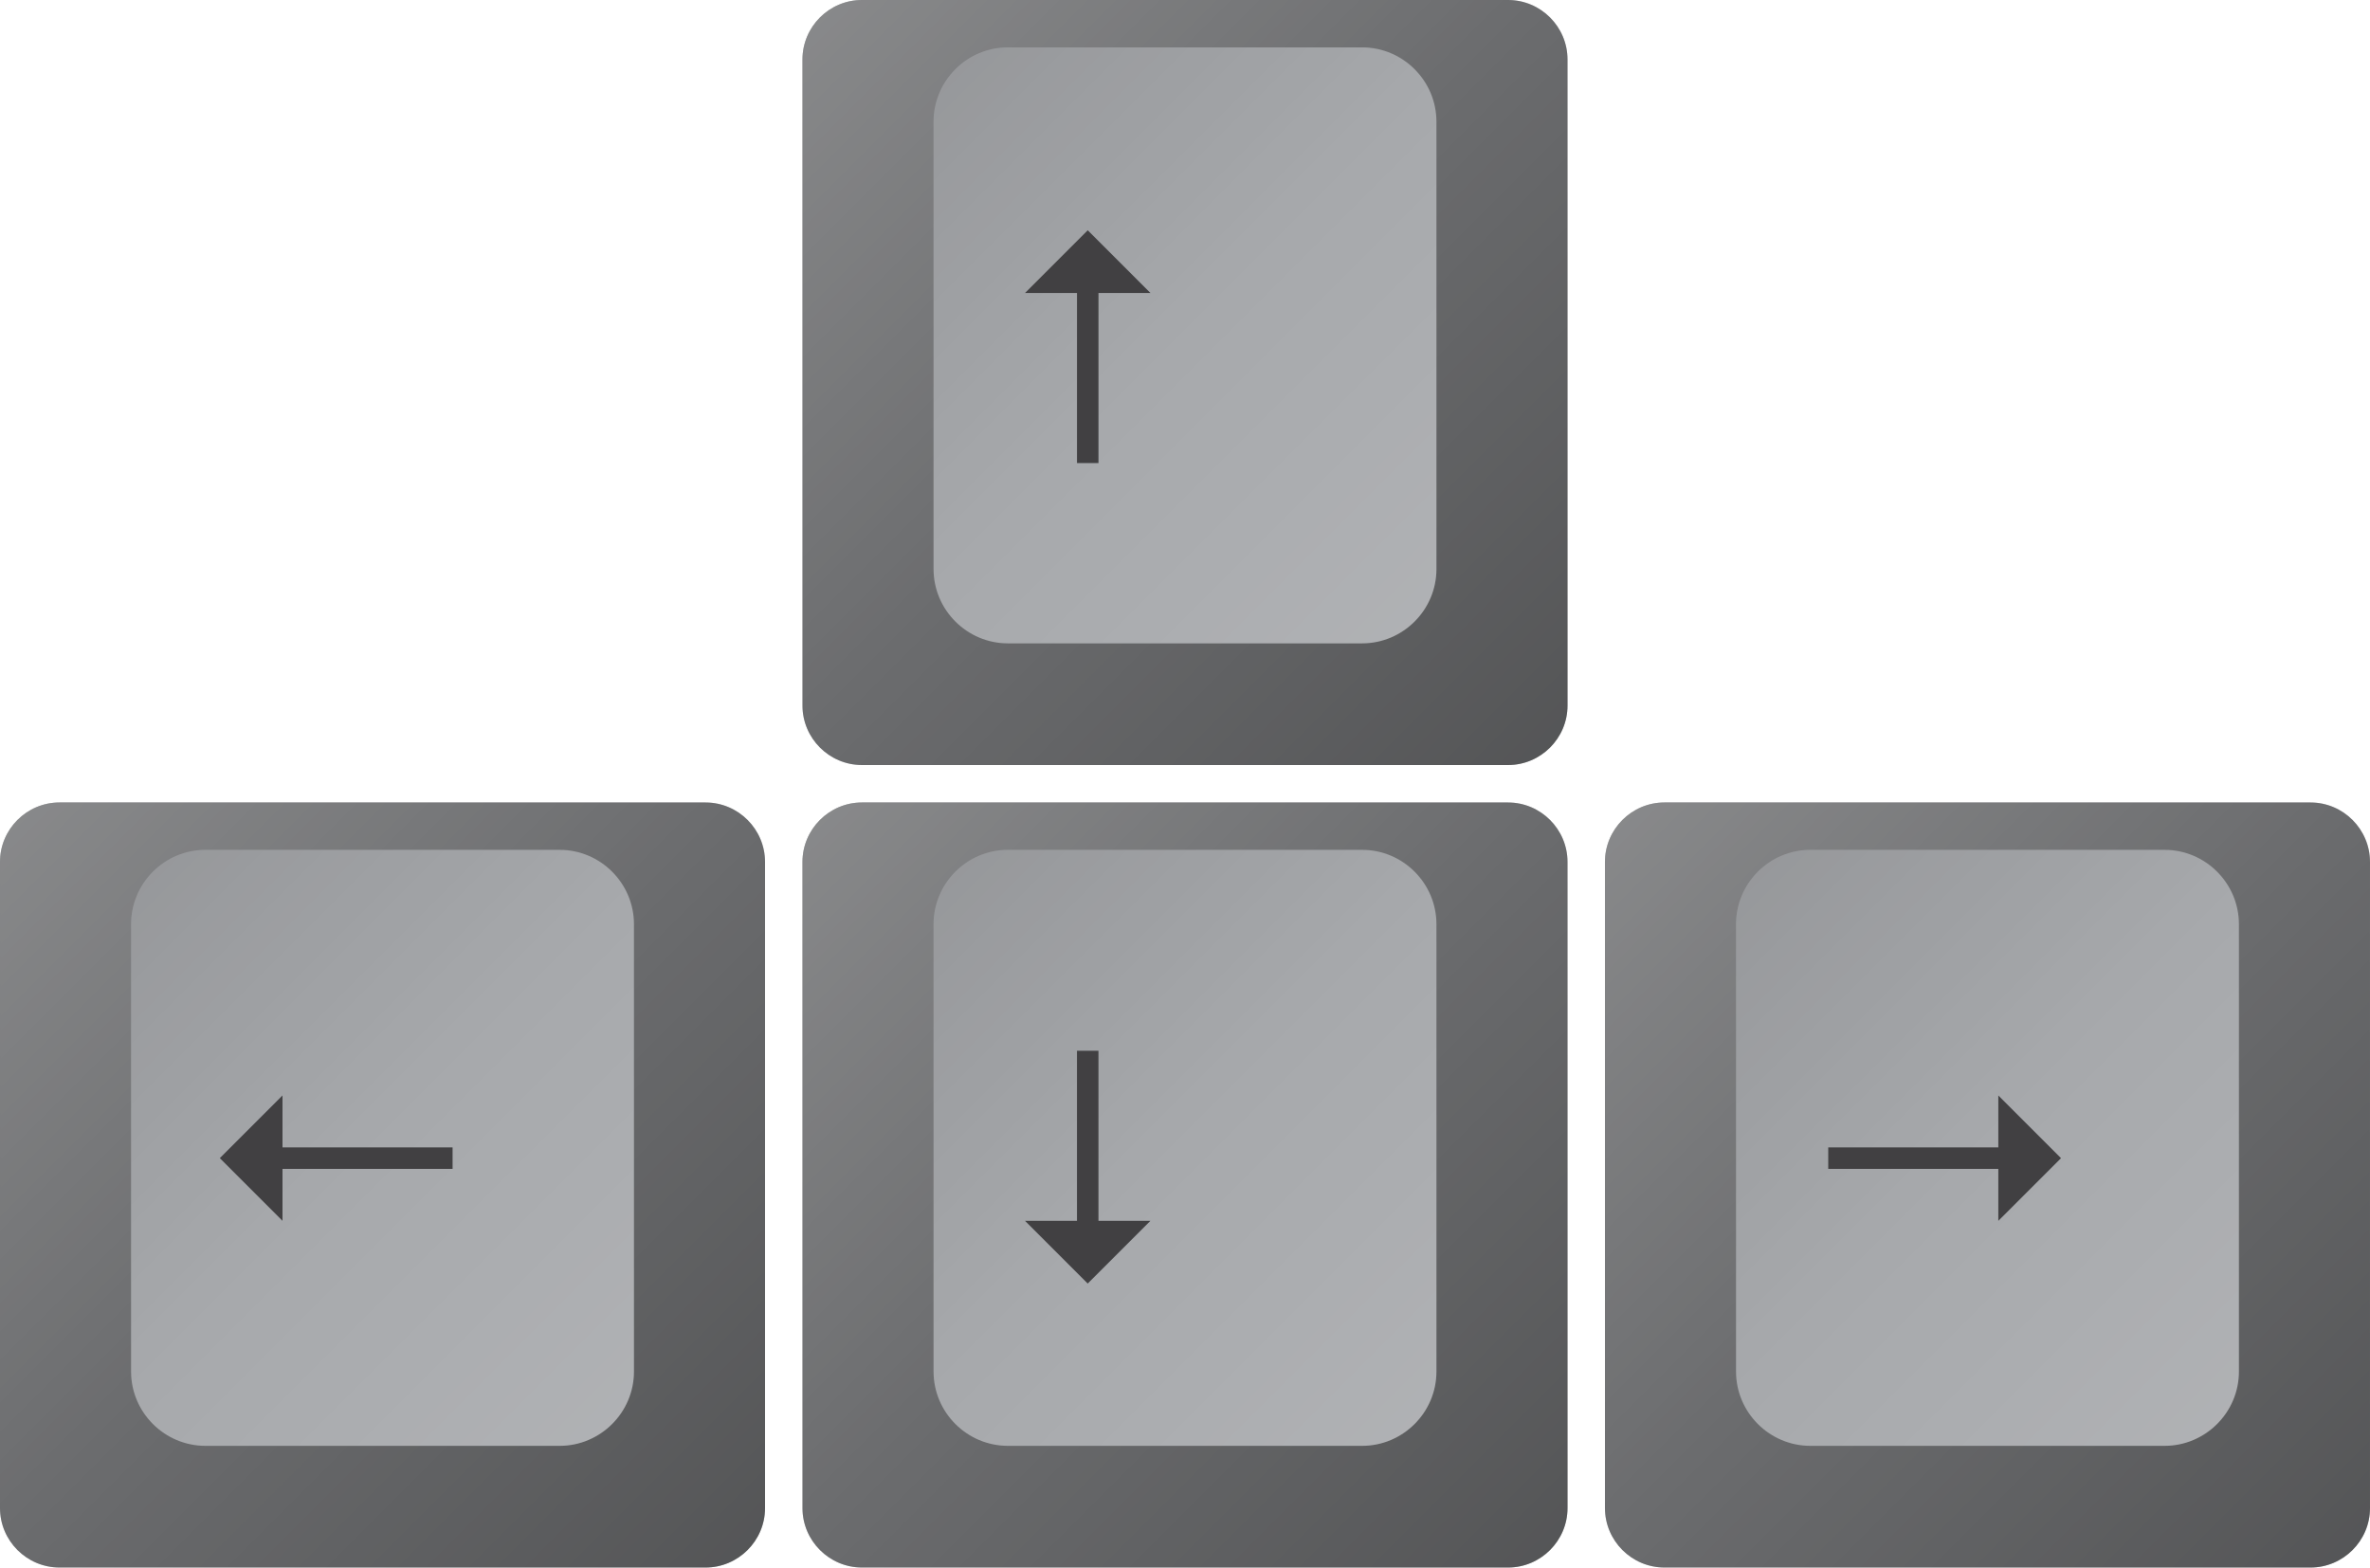
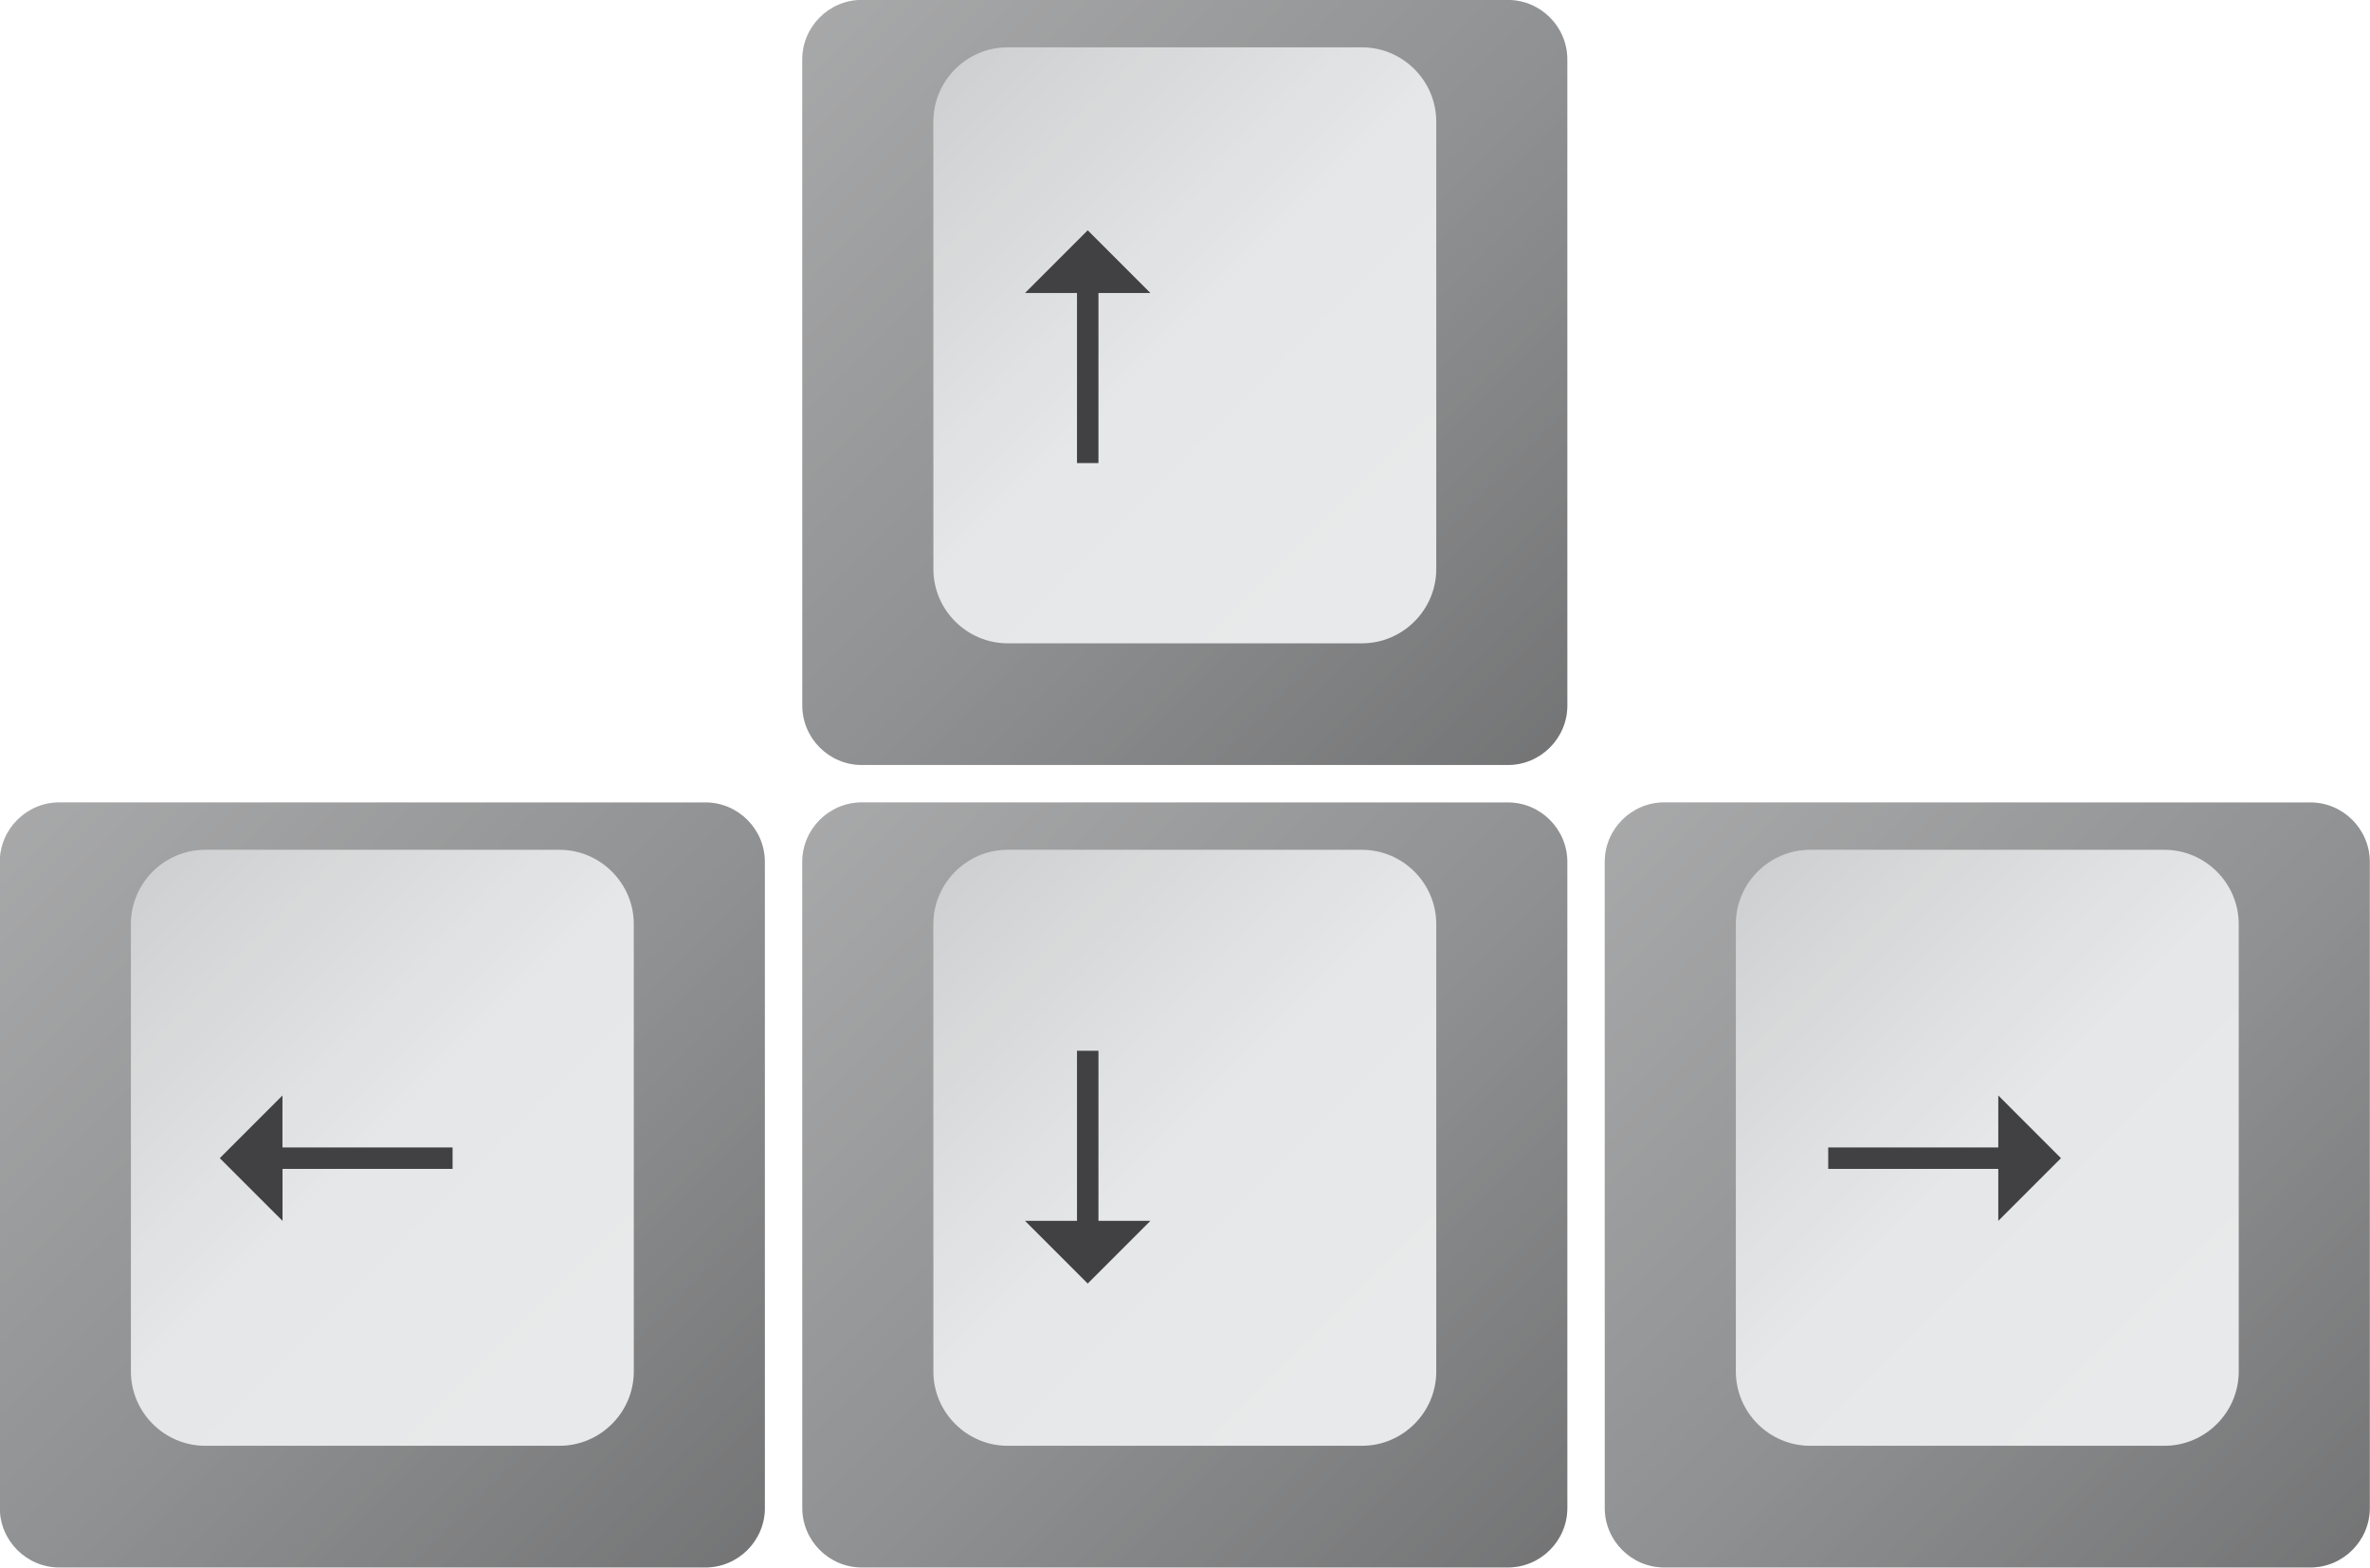
- <svg xmlns="http://www.w3.org/2000/svg" width="42.196mm" height="27.908mm" viewBox="0 0 42.196 27.908" version="1.1" id="svg5">
-   <defs id="defs2" />
-   <g id="layer1" transform="translate(-109.6206,-95.65549)">
-     <g id="g5253" transform="matrix(0.2645833,0,0,0.2645833,24.18967,56.72596)">
-       <g id="ANSI" transform="translate(-542.3713,-124.1248)">
-         <g id="g618">
-           <path fill="#a7a9ac" d="m 869.26,376.74 c -2.2,0 -4,-1.8 -4,-4 v -43.48 c 0,-2.2 1.8,-4 4,-4 h 43.48 c 2.2,0 4,1.8 4,4 v 43.48 c 0,2.2 -1.8,4 -4,4 z" id="path588" />
-           <path opacity="0.3" d="m 869.26,376.74 c -2.2,0 -4,-1.8 -4,-4 v -43.48 c 0,-2.2 1.8,-4 4,-4 h 43.48 c 2.2,0 4,1.8 4,4 v 43.48 c 0,2.2 -1.8,4 -4,4 z" id="path590" />
-           <path opacity="0.1" d="m 869.26,376.74 c -2.2,0 -4,-1.8 -4,-4 v -43.48 c 0,-2.2 1.8,-4 4,-4 h 43.48 c 2.2,0 4,1.8 4,4 v 43.48 c 0,2.2 -1.8,4 -4,4 z" id="path592" />
-           <linearGradient id="SVGID_37_" gradientUnits="userSpaceOnUse" x1="866.435" y1="326.435" x2="915.565" y2="375.565">
-             <stop offset="0" style="stop-color:#FFFFFF" id="stop594" />
-             <stop offset="0.5" style="stop-color:#FFFFFF;stop-opacity:0" id="stop596" />
-             <stop offset="0.505" style="stop-color:#020202;stop-opacity:0" id="stop598" />
-             <stop offset="1" style="stop-color:#000000" id="stop600" />
-           </linearGradient>
-           <path opacity="0.2" fill="url(#SVGID_37_)" d="m 869.26,376.74 c -2.2,0 -4,-1.8 -4,-4 v -43.48 c 0,-2.2 1.8,-4 4,-4 h 43.48 c 2.2,0 4,1.8 4,4 v 43.48 c 0,2.2 -1.8,4 -4,4 z" id="path603" style="fill:url(#SVGID_37_)" />
-           <path fill="#a7a9ac" d="m 874.08,363.552 c 0,2.75 2.25,5 5,5 h 23.84 c 2.75,0 5,-2.25 5,-5 v -30.104 c 0,-2.75 -2.25,-5 -5,-5 h -23.84 c -2.75,0 -5,2.25 -5,5 z" id="path605" />
-           <linearGradient id="SVGID_38_" gradientUnits="userSpaceOnUse" x1="908.017" y1="365.517" x2="873.983" y2="331.483">
-             <stop offset="0" style="stop-color:#FFFFFF" id="stop607" />
-             <stop offset="0.5" style="stop-color:#FFFFFF;stop-opacity:0" id="stop609" />
-             <stop offset="0.505" style="stop-color:#020202;stop-opacity:0" id="stop611" />
-             <stop offset="1" style="stop-color:#000000" id="stop613" />
-           </linearGradient>
-           <path opacity="0.1" fill="url(#SVGID_38_)" d="m 874.08,363.552 c 0,2.75 2.25,5 5,5 h 23.84 c 2.75,0 5,-2.25 5,-5 v -30.104 c 0,-2.75 -2.25,-5 -5,-5 h -23.84 c -2.75,0 -5,2.25 -5,5 z" id="path616" style="fill:url(#SVGID_38_)" />
-         </g>
-         <g id="g650">
-           <path fill="#a7a9ac" d="m 923.26,322.74 c -2.2,0 -4,-1.8 -4,-4 v -43.48 c 0,-2.2 1.8,-4 4,-4 h 43.48 c 2.2,0 4,1.8 4,4 v 43.48 c 0,2.2 -1.8,4 -4,4 z" id="path620" />
-           <path opacity="0.3" d="m 923.26,322.74 c -2.2,0 -4,-1.8 -4,-4 v -43.48 c 0,-2.2 1.8,-4 4,-4 h 43.48 c 2.2,0 4,1.8 4,4 v 43.48 c 0,2.2 -1.8,4 -4,4 z" id="path622" />
-           <path opacity="0.1" d="m 923.26,322.74 c -2.2,0 -4,-1.8 -4,-4 v -43.48 c 0,-2.2 1.8,-4 4,-4 h 43.48 c 2.2,0 4,1.8 4,4 v 43.48 c 0,2.2 -1.8,4 -4,4 z" id="path624" />
-           <linearGradient id="SVGID_39_" gradientUnits="userSpaceOnUse" x1="920.435" y1="272.435" x2="969.565" y2="321.565">
-             <stop offset="0" style="stop-color:#FFFFFF" id="stop626" />
-             <stop offset="0.5" style="stop-color:#FFFFFF;stop-opacity:0" id="stop628" />
-             <stop offset="0.505" style="stop-color:#020202;stop-opacity:0" id="stop630" />
-             <stop offset="1" style="stop-color:#000000" id="stop632" />
-           </linearGradient>
-           <path opacity="0.2" fill="url(#SVGID_39_)" d="m 923.26,322.74 c -2.2,0 -4,-1.8 -4,-4 v -43.48 c 0,-2.2 1.8,-4 4,-4 h 43.48 c 2.2,0 4,1.8 4,4 v 43.48 c 0,2.2 -1.8,4 -4,4 z" id="path635" style="fill:url(#SVGID_39_)" />
-           <path fill="#a7a9ac" d="m 928.08,309.552 c 0,2.75 2.25,5 5,5 h 23.84 c 2.75,0 5,-2.25 5,-5 v -30.104 c 0,-2.75 -2.25,-5 -5,-5 h -23.84 c -2.75,0 -5,2.25 -5,5 z" id="path637" />
-           <linearGradient id="SVGID_40_" gradientUnits="userSpaceOnUse" x1="962.017" y1="311.517" x2="927.983" y2="277.483">
-             <stop offset="0" style="stop-color:#FFFFFF" id="stop639" />
-             <stop offset="0.5" style="stop-color:#FFFFFF;stop-opacity:0" id="stop641" />
-             <stop offset="0.505" style="stop-color:#020202;stop-opacity:0" id="stop643" />
-             <stop offset="1" style="stop-color:#000000" id="stop645" />
-           </linearGradient>
-           <path opacity="0.1" fill="url(#SVGID_40_)" d="m 928.08,309.552 c 0,2.75 2.25,5 5,5 h 23.84 c 2.75,0 5,-2.25 5,-5 v -30.104 c 0,-2.75 -2.25,-5 -5,-5 h -23.84 c -2.75,0 -5,2.25 -5,5 z" id="path648" style="fill:url(#SVGID_40_)" />
-         </g>
-         <g id="g682">
-           <path fill="#a7a9ac" d="m 923.26,376.74 c -2.2,0 -4,-1.8 -4,-4 v -43.48 c 0,-2.2 1.8,-4 4,-4 h 43.48 c 2.2,0 4,1.8 4,4 v 43.48 c 0,2.2 -1.8,4 -4,4 z" id="path652" />
-           <path opacity="0.3" d="m 923.26,376.74 c -2.2,0 -4,-1.8 -4,-4 v -43.48 c 0,-2.2 1.8,-4 4,-4 h 43.48 c 2.2,0 4,1.8 4,4 v 43.48 c 0,2.2 -1.8,4 -4,4 z" id="path654" />
-           <path opacity="0.1" d="m 923.26,376.74 c -2.2,0 -4,-1.8 -4,-4 v -43.48 c 0,-2.2 1.8,-4 4,-4 h 43.48 c 2.2,0 4,1.8 4,4 v 43.48 c 0,2.2 -1.8,4 -4,4 z" id="path656" />
-           <linearGradient id="SVGID_41_" gradientUnits="userSpaceOnUse" x1="920.435" y1="326.435" x2="969.565" y2="375.565">
-             <stop offset="0" style="stop-color:#FFFFFF" id="stop658" />
-             <stop offset="0.5" style="stop-color:#FFFFFF;stop-opacity:0" id="stop660" />
-             <stop offset="0.505" style="stop-color:#020202;stop-opacity:0" id="stop662" />
-             <stop offset="1" style="stop-color:#000000" id="stop664" />
-           </linearGradient>
-           <path opacity="0.2" fill="url(#SVGID_41_)" d="m 923.26,376.74 c -2.2,0 -4,-1.8 -4,-4 v -43.48 c 0,-2.2 1.8,-4 4,-4 h 43.48 c 2.2,0 4,1.8 4,4 v 43.48 c 0,2.2 -1.8,4 -4,4 z" id="path667" style="fill:url(#SVGID_41_)" />
-           <path fill="#a7a9ac" d="m 928.08,363.552 c 0,2.75 2.25,5 5,5 h 23.84 c 2.75,0 5,-2.25 5,-5 v -30.104 c 0,-2.75 -2.25,-5 -5,-5 h -23.84 c -2.75,0 -5,2.25 -5,5 z" id="path669" />
-           <linearGradient id="SVGID_42_" gradientUnits="userSpaceOnUse" x1="962.017" y1="365.517" x2="927.983" y2="331.483">
-             <stop offset="0" style="stop-color:#FFFFFF" id="stop671" />
-             <stop offset="0.5" style="stop-color:#FFFFFF;stop-opacity:0" id="stop673" />
-             <stop offset="0.505" style="stop-color:#020202;stop-opacity:0" id="stop675" />
-             <stop offset="1" style="stop-color:#000000" id="stop677" />
-           </linearGradient>
-           <path opacity="0.1" fill="url(#SVGID_42_)" d="m 928.08,363.552 c 0,2.75 2.25,5 5,5 h 23.84 c 2.75,0 5,-2.25 5,-5 v -30.104 c 0,-2.75 -2.25,-5 -5,-5 h -23.84 c -2.75,0 -5,2.25 -5,5 z" id="path680" style="fill:url(#SVGID_42_)" />
-         </g>
-         <g id="g714">
-           <path fill="#a7a9ac" d="m 977.26,376.74 c -2.2,0 -4,-1.8 -4,-4 v -43.48 c 0,-2.2 1.8,-4 4,-4 h 43.48 c 2.2,0 4,1.8 4,4 v 43.48 c 0,2.2 -1.8,4 -4,4 z" id="path684" />
-           <path opacity="0.3" d="m 977.26,376.74 c -2.2,0 -4,-1.8 -4,-4 v -43.48 c 0,-2.2 1.8,-4 4,-4 h 43.48 c 2.2,0 4,1.8 4,4 v 43.48 c 0,2.2 -1.8,4 -4,4 z" id="path686" />
-           <path opacity="0.1" d="m 977.26,376.74 c -2.2,0 -4,-1.8 -4,-4 v -43.48 c 0,-2.2 1.8,-4 4,-4 h 43.48 c 2.2,0 4,1.8 4,4 v 43.48 c 0,2.2 -1.8,4 -4,4 z" id="path688" />
-           <linearGradient id="SVGID_43_" gradientUnits="userSpaceOnUse" x1="974.435" y1="326.435" x2="1023.565" y2="375.565">
-             <stop offset="0" style="stop-color:#FFFFFF" id="stop690" />
-             <stop offset="0.5" style="stop-color:#FFFFFF;stop-opacity:0" id="stop692" />
-             <stop offset="0.505" style="stop-color:#020202;stop-opacity:0" id="stop694" />
-             <stop offset="1" style="stop-color:#000000" id="stop696" />
-           </linearGradient>
-           <path opacity="0.2" fill="url(#SVGID_43_)" d="m 977.26,376.74 c -2.2,0 -4,-1.8 -4,-4 v -43.48 c 0,-2.2 1.8,-4 4,-4 h 43.48 c 2.2,0 4,1.8 4,4 v 43.48 c 0,2.2 -1.8,4 -4,4 z" id="path699" style="fill:url(#SVGID_43_)" />
-           <path fill="#a7a9ac" d="m 982.08,363.552 c 0,2.75 2.25,5 5,5 h 23.84 c 2.75,0 5,-2.25 5,-5 v -30.104 c 0,-2.75 -2.25,-5 -5,-5 h -23.84 c -2.75,0 -5,2.25 -5,5 z" id="path701" />
-           <linearGradient id="SVGID_44_" gradientUnits="userSpaceOnUse" x1="1016.017" y1="365.517" x2="981.983" y2="331.483">
-             <stop offset="0" style="stop-color:#FFFFFF" id="stop703" />
-             <stop offset="0.5" style="stop-color:#FFFFFF;stop-opacity:0" id="stop705" />
-             <stop offset="0.505" style="stop-color:#020202;stop-opacity:0" id="stop707" />
-             <stop offset="1" style="stop-color:#000000" id="stop709" />
-           </linearGradient>
-           <path opacity="0.1" fill="url(#SVGID_44_)" d="m 982.08,363.552 c 0,2.75 2.25,5 5,5 h 23.84 c 2.75,0 5,-2.25 5,-5 v -30.104 c 0,-2.75 -2.25,-5 -5,-5 h -23.84 c -2.75,0 -5,2.25 -5,5 z" id="path712" style="fill:url(#SVGID_44_)" />
-         </g>
-       </g>
-       <g id="Legends_1_">
-         <g id="g3369" transform="translate(-542.3713,-124.1248)">
-           <path fill="#414042" d="m 938.455,286.756 4.219,4.219 h -3.496 v 11.445 h -1.445 v -11.445 h -3.496 z" id="path3367" />
-         </g>
-         <g id="g3373" transform="translate(-542.3713,-124.1248)">
-           <path fill="#414042" d="m 934.236,353.412 h 3.496 v -11.445 h 1.445 v 11.445 h 3.496 l -4.219,4.219 z" id="path3371" />
-         </g>
-         <g id="g3377" transform="translate(-542.3713,-124.1248)">
-           <path fill="#414042" d="m 880.051,349.193 4.219,-4.219 v 3.496 h 11.445 v 1.445 H 884.27 v 3.496 z" id="path3375" />
-         </g>
-         <g id="g3421" transform="translate(-542.3713,-124.1248)">
-           <path fill="#414042" d="m 999.73,353.412 v -3.496 h -11.445 v -1.445 h 11.445 v -3.496 l 4.219,4.219 z" id="path3419" />
-         </g>
-         <g id="g3429">
- 	</g>
-         <g id="g3431">
- 	</g>
-         <g id="g3433">
- 	</g>
-         <g id="g3435">
- 	</g>
-         <g id="g3437">
- 	</g>
-         <g id="g3439">
- 	</g>
-       </g>
-     </g>
+ <svg xmlns="http://www.w3.org/2000/svg" width="159.48" height="105.48" viewBox="0 0 42.196 27.908">
+   <g transform="matrix(.26458 0 0 .26458 -228.9334 -71.7709)">
+     <path fill="#e6e7e8" d="M869.26 376.74c-2.2 0-4-1.8-4-4v-43.48c0-2.2 1.8-4 4-4h43.48c2.2 0 4 1.8 4 4v43.48c0 2.2-1.8 4-4 4z" />
+     <path opacity=".3" d="M869.26 376.74c-2.2 0-4-1.8-4-4v-43.48c0-2.2 1.8-4 4-4h43.48c2.2 0 4 1.8 4 4v43.48c0 2.2-1.8 4-4 4z" />
+     <path opacity=".1" d="M869.26 376.74c-2.2 0-4-1.8-4-4v-43.48c0-2.2 1.8-4 4-4h43.48c2.2 0 4 1.8 4 4v43.48c0 2.2-1.8 4-4 4z" />
+     <linearGradient id="a" gradientUnits="userSpaceOnUse" x1="866.435" y1="326.435" x2="915.565" y2="375.565">
+       <stop offset="0" style="stop-color:#fff" />
+       <stop offset=".5" style="stop-color:#fff;stop-opacity:0" />
+       <stop offset=".505" style="stop-color:#020202;stop-opacity:0" />
+       <stop offset="1" style="stop-color:#000" />
+     </linearGradient>
+     <path opacity=".2" fill="url(#a)" d="M869.26 376.74c-2.2 0-4-1.8-4-4v-43.48c0-2.2 1.8-4 4-4h43.48c2.2 0 4 1.8 4 4v43.48c0 2.2-1.8 4-4 4z" style="fill:url(#a)" />
+     <path fill="#e6e7e8" d="M874.08 363.552c0 2.75 2.25 5 5 5h23.84c2.75 0 5-2.25 5-5v-30.104c0-2.75-2.25-5-5-5h-23.84c-2.75 0-5 2.25-5 5z" />
+     <linearGradient id="b" gradientUnits="userSpaceOnUse" x1="908.017" y1="365.517" x2="873.983" y2="331.483">
+       <stop offset="0" style="stop-color:#fff" />
+       <stop offset=".5" style="stop-color:#fff;stop-opacity:0" />
+       <stop offset=".505" style="stop-color:#020202;stop-opacity:0" />
+       <stop offset="1" style="stop-color:#000" />
+     </linearGradient>
+     <path opacity=".1" fill="url(#b)" d="M874.08 363.552c0 2.75 2.25 5 5 5h23.84c2.75 0 5-2.25 5-5v-30.104c0-2.75-2.25-5-5-5h-23.84c-2.75 0-5 2.25-5 5z" style="fill:url(#b)" />
+   </g>
+   <g transform="matrix(.26458 0 0 .26458 -228.9334 -71.7709)">
+     <path fill="#e6e7e8" d="M923.26 322.74c-2.2 0-4-1.8-4-4v-43.48c0-2.2 1.8-4 4-4h43.48c2.2 0 4 1.8 4 4v43.48c0 2.2-1.8 4-4 4z" />
+     <path opacity=".3" d="M923.26 322.74c-2.2 0-4-1.8-4-4v-43.48c0-2.2 1.8-4 4-4h43.48c2.2 0 4 1.8 4 4v43.48c0 2.2-1.8 4-4 4z" />
+     <path opacity=".1" d="M923.26 322.74c-2.2 0-4-1.8-4-4v-43.48c0-2.2 1.8-4 4-4h43.48c2.2 0 4 1.8 4 4v43.48c0 2.2-1.8 4-4 4z" />
+     <linearGradient id="c" gradientUnits="userSpaceOnUse" x1="920.435" y1="272.435" x2="969.565" y2="321.565">
+       <stop offset="0" style="stop-color:#fff" />
+       <stop offset=".5" style="stop-color:#fff;stop-opacity:0" />
+       <stop offset=".505" style="stop-color:#020202;stop-opacity:0" />
+       <stop offset="1" style="stop-color:#000" />
+     </linearGradient>
+     <path opacity=".2" fill="url(#c)" d="M923.26 322.74c-2.2 0-4-1.8-4-4v-43.48c0-2.2 1.8-4 4-4h43.48c2.2 0 4 1.8 4 4v43.48c0 2.2-1.8 4-4 4z" style="fill:url(#c)" />
+     <path fill="#e6e7e8" d="M928.08 309.552c0 2.75 2.25 5 5 5h23.84c2.75 0 5-2.25 5-5v-30.104c0-2.75-2.25-5-5-5h-23.84c-2.75 0-5 2.25-5 5z" />
+     <linearGradient id="d" gradientUnits="userSpaceOnUse" x1="962.017" y1="311.517" x2="927.983" y2="277.483">
+       <stop offset="0" style="stop-color:#fff" />
+       <stop offset=".5" style="stop-color:#fff;stop-opacity:0" />
+       <stop offset=".505" style="stop-color:#020202;stop-opacity:0" />
+       <stop offset="1" style="stop-color:#000" />
+     </linearGradient>
+     <path opacity=".1" fill="url(#d)" d="M928.08 309.552c0 2.75 2.25 5 5 5h23.84c2.75 0 5-2.25 5-5v-30.104c0-2.75-2.25-5-5-5h-23.84c-2.75 0-5 2.25-5 5z" style="fill:url(#d)" />
+   </g>
+   <g transform="matrix(.26458 0 0 .26458 -228.9334 -71.7709)">
+     <path fill="#e6e7e8" d="M923.26 376.74c-2.2 0-4-1.8-4-4v-43.48c0-2.2 1.8-4 4-4h43.48c2.2 0 4 1.8 4 4v43.48c0 2.2-1.8 4-4 4z" />
+     <path opacity=".3" d="M923.26 376.74c-2.2 0-4-1.8-4-4v-43.48c0-2.2 1.8-4 4-4h43.48c2.2 0 4 1.8 4 4v43.48c0 2.2-1.8 4-4 4z" />
+     <path opacity=".1" d="M923.26 376.74c-2.2 0-4-1.8-4-4v-43.48c0-2.2 1.8-4 4-4h43.48c2.2 0 4 1.8 4 4v43.48c0 2.2-1.8 4-4 4z" />
+     <linearGradient id="e" gradientUnits="userSpaceOnUse" x1="920.435" y1="326.435" x2="969.565" y2="375.565">
+       <stop offset="0" style="stop-color:#fff" />
+       <stop offset=".5" style="stop-color:#fff;stop-opacity:0" />
+       <stop offset=".505" style="stop-color:#020202;stop-opacity:0" />
+       <stop offset="1" style="stop-color:#000" />
+     </linearGradient>
+     <path opacity=".2" fill="url(#e)" d="M923.26 376.74c-2.2 0-4-1.8-4-4v-43.48c0-2.2 1.8-4 4-4h43.48c2.2 0 4 1.8 4 4v43.48c0 2.2-1.8 4-4 4z" style="fill:url(#e)" />
+     <path fill="#e6e7e8" d="M928.08 363.552c0 2.75 2.25 5 5 5h23.84c2.75 0 5-2.25 5-5v-30.104c0-2.75-2.25-5-5-5h-23.84c-2.75 0-5 2.25-5 5z" />
+     <linearGradient id="f" gradientUnits="userSpaceOnUse" x1="962.017" y1="365.517" x2="927.983" y2="331.483">
+       <stop offset="0" style="stop-color:#fff" />
+       <stop offset=".5" style="stop-color:#fff;stop-opacity:0" />
+       <stop offset=".505" style="stop-color:#020202;stop-opacity:0" />
+       <stop offset="1" style="stop-color:#000" />
+     </linearGradient>
+     <path opacity=".1" fill="url(#f)" d="M928.08 363.552c0 2.75 2.25 5 5 5h23.84c2.75 0 5-2.25 5-5v-30.104c0-2.75-2.25-5-5-5h-23.84c-2.75 0-5 2.25-5 5z" style="fill:url(#f)" />
+   </g>
+   <g transform="matrix(.26458 0 0 .26458 -228.9334 -71.7709)">
+     <path fill="#e6e7e8" d="M977.26 376.74c-2.2 0-4-1.8-4-4v-43.48c0-2.2 1.8-4 4-4h43.48c2.2 0 4 1.8 4 4v43.48c0 2.2-1.8 4-4 4z" />
+     <path opacity=".3" d="M977.26 376.74c-2.2 0-4-1.8-4-4v-43.48c0-2.2 1.8-4 4-4h43.48c2.2 0 4 1.8 4 4v43.48c0 2.2-1.8 4-4 4z" />
+     <path opacity=".1" d="M977.26 376.74c-2.2 0-4-1.8-4-4v-43.48c0-2.2 1.8-4 4-4h43.48c2.2 0 4 1.8 4 4v43.48c0 2.2-1.8 4-4 4z" />
+     <linearGradient id="g" gradientUnits="userSpaceOnUse" x1="974.435" y1="326.435" x2="1023.565" y2="375.565">
+       <stop offset="0" style="stop-color:#fff" />
+       <stop offset=".5" style="stop-color:#fff;stop-opacity:0" />
+       <stop offset=".505" style="stop-color:#020202;stop-opacity:0" />
+       <stop offset="1" style="stop-color:#000" />
+     </linearGradient>
+     <path opacity=".2" fill="url(#g)" d="M977.26 376.74c-2.2 0-4-1.8-4-4v-43.48c0-2.2 1.8-4 4-4h43.48c2.2 0 4 1.8 4 4v43.48c0 2.2-1.8 4-4 4z" style="fill:url(#g)" />
+     <path fill="#e6e7e8" d="M982.08 363.552c0 2.75 2.25 5 5 5h23.84c2.75 0 5-2.25 5-5v-30.104c0-2.75-2.25-5-5-5h-23.84c-2.75 0-5 2.25-5 5z" />
+     <linearGradient id="h" gradientUnits="userSpaceOnUse" x1="1016.017" y1="365.517" x2="981.983" y2="331.483">
+       <stop offset="0" style="stop-color:#fff" />
+       <stop offset=".5" style="stop-color:#fff;stop-opacity:0" />
+       <stop offset=".505" style="stop-color:#020202;stop-opacity:0" />
+       <stop offset="1" style="stop-color:#000" />
+     </linearGradient>
+     <path opacity=".1" fill="url(#h)" d="M982.08 363.552c0 2.75 2.25 5 5 5h23.84c2.75 0 5-2.25 5-5v-30.104c0-2.75-2.25-5-5-5h-23.84c-2.75 0-5 2.25-5 5z" style="fill:url(#h)" />
+   </g>
+   <g>
+     <path fill="#414042" d="m19.366 4.1 1.116 1.116h-.925v3.028h-.382V5.216h-.925zM18.25 21.736h.925V18.708h.382v3.028h.925l-1.116 1.116zM3.913 20.62l1.116-1.116v.925H8.058v.382H5.03v.925zM35.578 21.736v-.925h-3.028v-.382h3.028v-.925l1.116 1.116z" />
  </g>
</svg>
